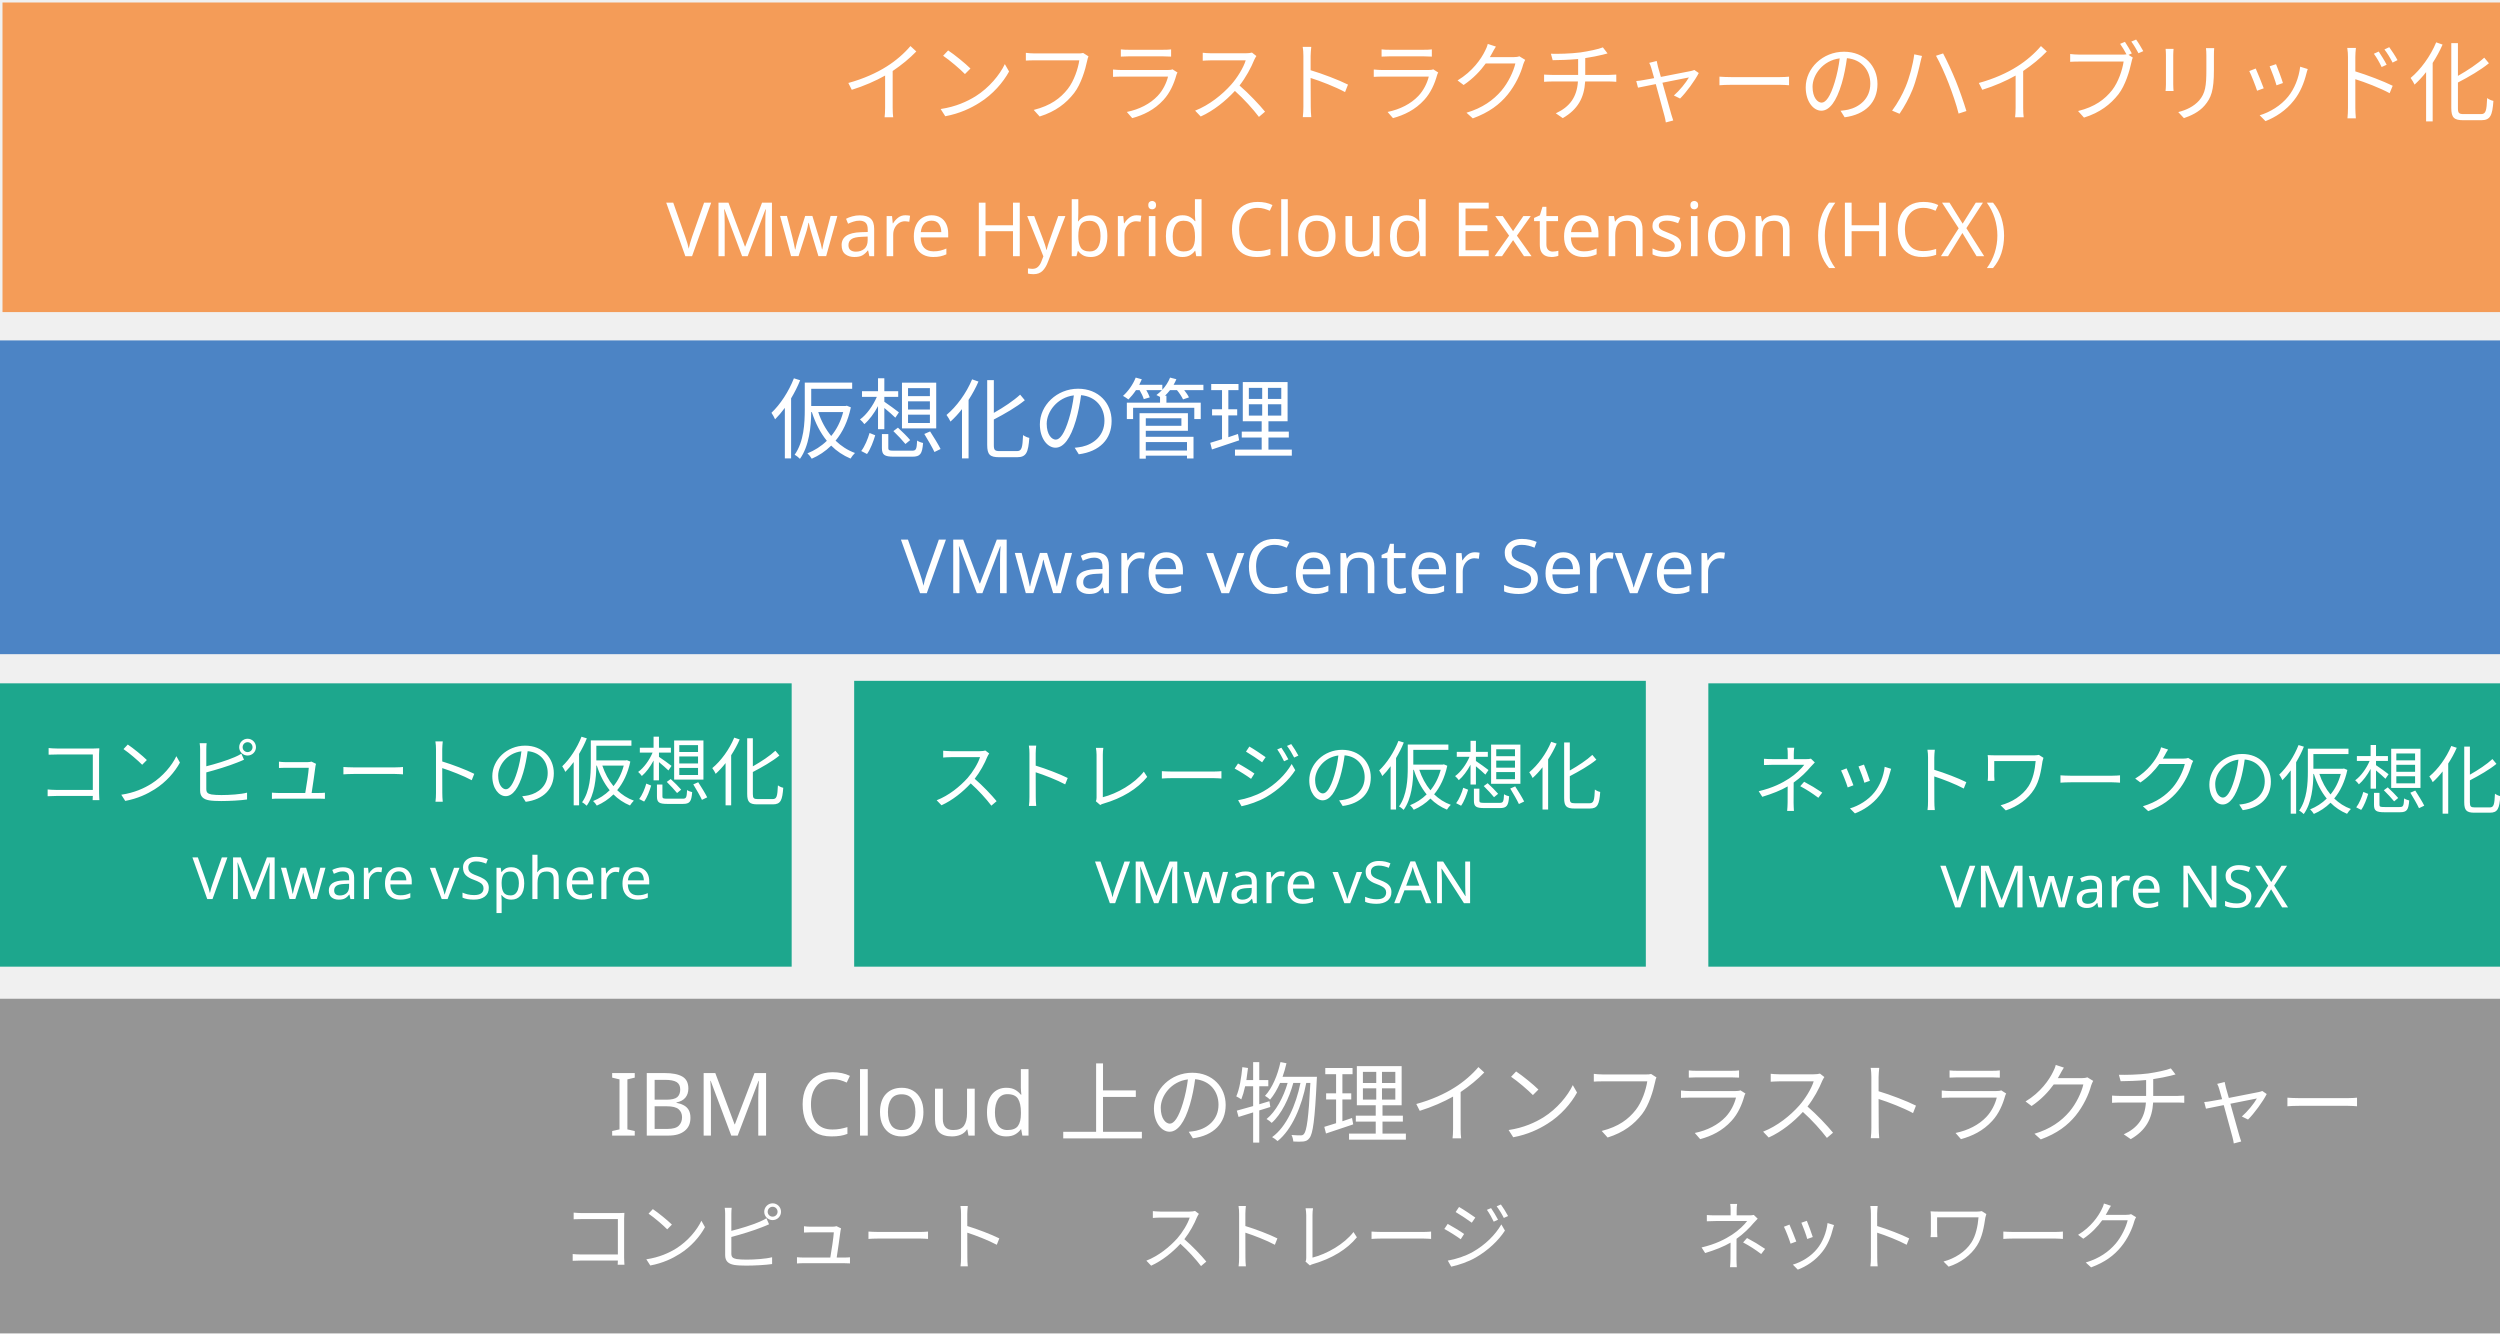
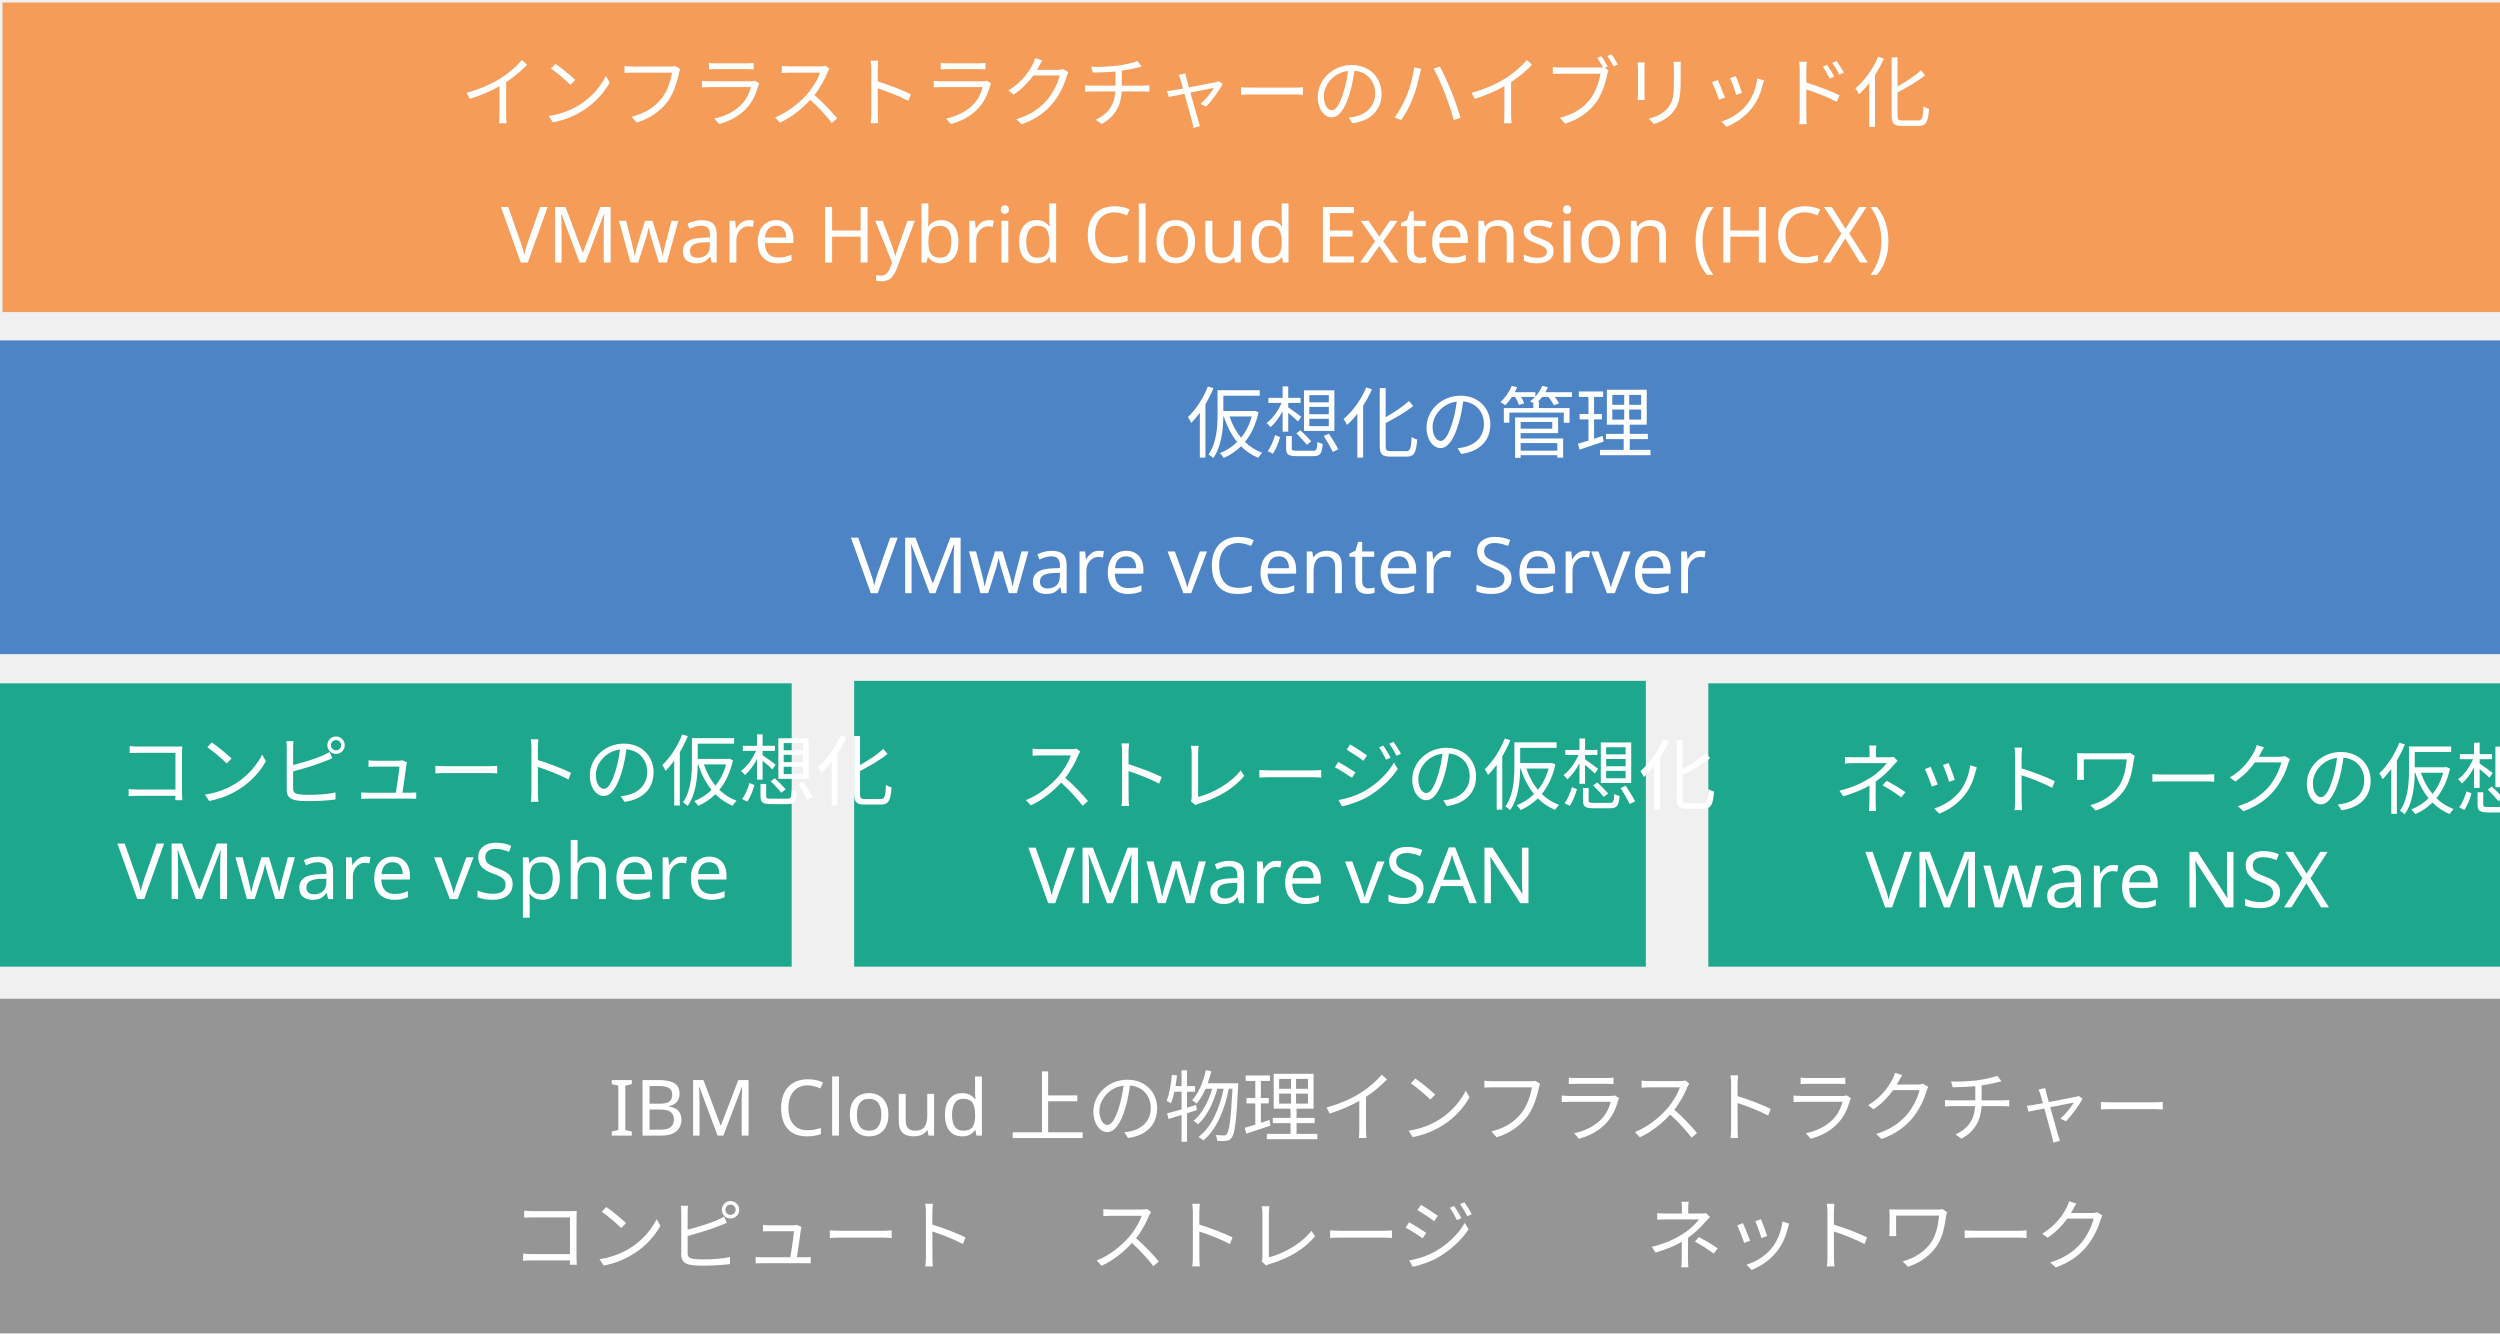
<svg xmlns="http://www.w3.org/2000/svg" version="1.1" id="Layer_1" x="0px" y="0px" viewBox="0 0 600 320" style="enable-background:new 0 0 600 320;" xml:space="preserve">
-   <style type="text/css">
+   <defs id="defs57" />
+   <style type="text/css" id="style2">
	.st0{fill:#4C84C5;}
	.st1{fill:#F49C58;}
	.st2{fill:#959595;}
	.st3{fill:#1DA78D;}
	.st4{fill:#FFFFFF;}
	.st5{font-family:'Roboto-Light';}
	.st6{font-size:21px;}
	.st7{font-size:18px;}
	.st8{font-size:14px;}
</style>
-   <rect y="81.7" class="st0" width="600" height="75.3" />
-   <rect x="0.6" y="0.6" class="st1" width="600" height="74.3" />
-   <rect y="239.7" class="st2" width="600" height="80.3" />
-   <rect y="164" class="st3" width="190" height="68" />
-   <rect x="205" y="163.4" class="st3" width="190" height="68.6" />
-   <rect x="410" y="164" class="st3" width="190" height="68" />
-   <text transform="matrix(1 0 0 1 184.7242 108.3711)">
-     <tspan x="0" y="0" class="st4 st5 st6">仮想化の管理</tspan>
-     <tspan x="31.5" y="34" class="st4 st5 st7">VMware vCenter Server</tspan>
+   <rect y="81.7" class="st0" width="600" height="75.3" id="rect4" />
+   <rect x="0.6" y="0.6" class="st1" width="600" height="74.3" id="rect6" />
+   <rect y="239.7" class="st2" width="600" height="80.3" id="rect8" />
+   <rect y="164" class="st3" width="190" height="68" id="rect10" />
+   <rect x="205" y="163.4" class="st3" width="190" height="68.6" id="rect12" />
+   <rect x="410" y="164" class="st3" width="190" height="68" id="rect14" />
+   <text id="text20" style="font-style:normal;font-variant:normal;font-weight:normal;font-stretch:normal;font-size:18.667px;font-family:'MS UI Gothic';-inkscape-font-specification:'MS UI Gothic, Normal';font-variant-ligatures:normal;font-variant-caps:normal;font-variant-numeric:normal;font-feature-settings:normal;text-align:start;writing-mode:lr-tb;text-anchor:start" x="172.724" y="108.371">
+     <tspan x="172.724" y="108.371" class="st4 st5 st6" id="tspan16" style="font-style:normal;font-variant:normal;font-weight:normal;font-stretch:normal;font-size:18.667px;font-family:'MS UI Gothic';-inkscape-font-specification:'MS UI Gothic, Normal';font-variant-ligatures:normal;font-variant-caps:normal;font-variant-numeric:normal;font-feature-settings:normal;text-align:start;writing-mode:lr-tb;text-anchor:start;fill:#ffffff">　　　　　　仮想化の管理</tspan>
+     <tspan x="204.224" y="142.371" class="st4 st5 st7" id="tspan18" style="font-style:normal;font-variant:normal;font-weight:normal;font-stretch:normal;font-size:18.667px;font-family:'MS UI Gothic';-inkscape-font-specification:'MS UI Gothic, Normal';font-variant-ligatures:normal;font-variant-caps:normal;font-variant-numeric:normal;font-feature-settings:normal;text-align:start;writing-mode:lr-tb;text-anchor:start;fill:#ffffff">VMware vCenter Server       </tspan>
+     <tspan x="204.224" y="142.371" class="st4 st5 st7" style="font-style:normal;font-variant:normal;font-weight:normal;font-stretch:normal;font-size:18.667px;font-family:'MS UI Gothic';-inkscape-font-specification:'MS UI Gothic, Normal';font-variant-ligatures:normal;font-variant-caps:normal;font-variant-numeric:normal;font-feature-settings:normal;text-align:start;writing-mode:lr-tb;text-anchor:start;fill:#ffffff" id="tspan4536" />
  </text>
-   <text transform="matrix(1 0 0 1 8.5747 191.8755)">
-     <tspan x="0" y="0" class="st4 st5 st7">コンピュートの仮想化</tspan>
-     <tspan x="37.6" y="23.9" class="st4 st5 st8">VMware vSphere</tspan>
+   <text id="text26" style="font-style:normal;font-variant:normal;font-weight:normal;font-stretch:normal;font-size:18.667px;font-family:'MS UI Gothic';-inkscape-font-specification:'MS UI Gothic, Normal';font-variant-ligatures:normal;font-variant-caps:normal;font-variant-numeric:normal;font-feature-settings:normal;text-align:start;writing-mode:lr-tb;text-anchor:start" x="-9.425" y="191.875">
+     <tspan x="-9.425" y="191.875" class="st4 st5 st7" id="tspan22" style="font-style:normal;font-variant:normal;font-weight:normal;font-stretch:normal;font-size:18.667px;font-family:'MS UI Gothic';-inkscape-font-specification:'MS UI Gothic, Normal';font-variant-ligatures:normal;font-variant-caps:normal;font-variant-numeric:normal;font-feature-settings:normal;text-align:start;writing-mode:lr-tb;text-anchor:start;fill:#ffffff">　　コンピュートの仮想化</tspan>
+     <tspan x="28.175" y="215.775" class="st4 st5 st8" id="tspan24" style="font-style:normal;font-variant:normal;font-weight:normal;font-stretch:normal;font-size:18.667px;font-family:'MS UI Gothic';-inkscape-font-specification:'MS UI Gothic, Normal';font-variant-ligatures:normal;font-variant-caps:normal;font-variant-numeric:normal;font-feature-settings:normal;text-align:start;writing-mode:lr-tb;text-anchor:start;fill:#ffffff">VMware vSphere</tspan>
  </text>
-   <text transform="matrix(1 0 0 1 223.0037 192.8755)">
-     <tspan x="0" y="0" class="st4 st5 st7">ストレージの仮想化</tspan>
-     <tspan x="39.8" y="23.9" class="st4 st5 st8">VMware vSAN</tspan>
+   <text id="text32" style="font-style:normal;font-variant:normal;font-weight:normal;font-stretch:normal;font-size:18.667px;font-family:'MS UI Gothic';-inkscape-font-specification:'MS UI Gothic, Normal';font-variant-ligatures:normal;font-variant-caps:normal;font-variant-numeric:normal;font-feature-settings:normal;text-align:start;writing-mode:lr-tb;text-anchor:start" x="207.004" y="192.875">
+     <tspan x="207.004" y="192.875" class="st4 st5 st7" id="tspan28" style="font-style:normal;font-variant:normal;font-weight:normal;font-stretch:normal;font-size:18.667px;font-family:'MS UI Gothic';-inkscape-font-specification:'MS UI Gothic, Normal';font-variant-ligatures:normal;font-variant-caps:normal;font-variant-numeric:normal;font-feature-settings:normal;text-align:start;writing-mode:lr-tb;text-anchor:start;fill:#ffffff">　　ストレージの仮想化</tspan>
+     <tspan x="246.804" y="216.775" class="st4 st5 st8" id="tspan30" style="font-style:normal;font-variant:normal;font-weight:normal;font-stretch:normal;font-size:18.667px;font-family:'MS UI Gothic';-inkscape-font-specification:'MS UI Gothic, Normal';font-variant-ligatures:normal;font-variant-caps:normal;font-variant-numeric:normal;font-feature-settings:normal;text-align:start;writing-mode:lr-tb;text-anchor:start;fill:#ffffff">VMware vSAN</tspan>
  </text>
-   <text transform="matrix(1 0 0 1 420.666 193.8755)">
-     <tspan x="0" y="0" class="st4 st5 st7">ネットワークの仮想化</tspan>
-     <tspan x="45" y="23.9" class="st4 st5 st8">VMware NSX</tspan>
+   <text id="text38" style="font-style:normal;font-variant:normal;font-weight:normal;font-stretch:normal;font-size:18.667px;font-family:'MS UI Gothic';-inkscape-font-specification:'MS UI Gothic, Normal';font-variant-ligatures:normal;font-variant-caps:normal;font-variant-numeric:normal;font-feature-settings:normal;text-align:start;writing-mode:lr-tb;text-anchor:start" x="402.666" y="193.875">
+     <tspan x="402.666" y="193.875" class="st4 st5 st7" id="tspan34" style="font-style:normal;font-variant:normal;font-weight:normal;font-stretch:normal;font-size:18.667px;font-family:'MS UI Gothic';-inkscape-font-specification:'MS UI Gothic, Normal';font-variant-ligatures:normal;font-variant-caps:normal;font-variant-numeric:normal;font-feature-settings:normal;text-align:start;writing-mode:lr-tb;text-anchor:start;fill:#ffffff">　　ネットワークの仮想化</tspan>
+     <tspan x="447.666" y="217.775" class="st4 st5 st8" id="tspan36" style="font-style:normal;font-variant:normal;font-weight:normal;font-stretch:normal;font-size:18.667px;font-family:'MS UI Gothic';-inkscape-font-specification:'MS UI Gothic, Normal';font-variant-ligatures:normal;font-variant-caps:normal;font-variant-numeric:normal;font-feature-settings:normal;text-align:start;writing-mode:lr-tb;text-anchor:start;fill:#ffffff">VMware NSX</tspan>
  </text>
-   <text transform="matrix(1 0 0 1 146.074 272.5371)" class="st4 st5 st6">IBM Cloud 上の物理インフラストラクチャー</text>
-   <text transform="matrix(1 0 0 1 201.7869 27.4924)">
-     <tspan x="0" y="0" class="st4 st5 st6">インフラストラクチャーのハイブリッド化</tspan>
-     <tspan x="-41.9" y="34" class="st4 st5 st7">VMware Hybrid Cloud Extension (HCX)</tspan>
+   <text transform="matrix(1 0 0 1 146.074 272.5371)" class="st4 st5 st6" id="text40" style="-inkscape-font-specification:'MS UI Gothic, Normal';font-family:'MS UI Gothic';font-weight:normal;font-style:normal;font-stretch:normal;font-variant:normal;font-size:18.667px;text-anchor:start;text-align:start;writing-mode:lr;font-variant-ligatures:normal;font-variant-caps:normal;font-variant-numeric:normal;font-feature-settings:normal;">IBM Cloud 上の物理インフラストラクチャー</text>
+   <text id="text46" style="font-style:normal;font-variant:normal;font-weight:normal;font-stretch:normal;font-size:18.667px;font-family:'MS UI Gothic';-inkscape-font-specification:'MS UI Gothic, Normal';font-variant-ligatures:normal;font-variant-caps:normal;font-variant-numeric:normal;font-feature-settings:normal;text-align:center;writing-mode:lr-tb;text-anchor:middle" x="294.274" y="29.013">
+     <tspan x="294.274" y="29.013" class="st4 st5 st6" id="tspan42" style="font-style:normal;font-variant:normal;font-weight:normal;font-stretch:normal;font-size:18.667px;font-family:'MS UI Gothic';-inkscape-font-specification:'MS UI Gothic, Normal';font-variant-ligatures:normal;font-variant-caps:normal;font-variant-numeric:normal;font-feature-settings:normal;text-align:center;writing-mode:lr-tb;text-anchor:middle;fill:#ffffff">インフラストラクチャーのハイブリッド化</tspan>
  </text>
-   <text transform="matrix(1 0 0 1 273.3247 303.3732)" class="st4 st5 st7">ストレージ</text>
-   <text transform="matrix(1 0 0 1 406.9552 303.3732)" class="st4 st5 st7">ネットワーク</text>
-   <text transform="matrix(1 0 0 1 134.5858 303.373)" class="st4 st5 st7">コンピュート</text>
+   <text style="font-style:normal;font-variant:normal;font-weight:normal;font-stretch:normal;font-size:18.667px;font-family:'MS UI Gothic';-inkscape-font-specification:'MS UI Gothic, Normal';font-variant-ligatures:normal;font-variant-caps:normal;font-variant-numeric:normal;font-feature-settings:normal;text-align:center;writing-mode:lr-tb;text-anchor:middle" x="336.274" y="29.013" id="text4508">
+     <tspan x="336.274" y="29.013" class="st4 st5 st6" style="font-style:normal;font-variant:normal;font-weight:normal;font-stretch:normal;font-size:18.667px;font-family:'MS UI Gothic';-inkscape-font-specification:'MS UI Gothic, Normal';font-variant-ligatures:normal;font-variant-caps:normal;font-variant-numeric:normal;font-feature-settings:normal;text-align:center;writing-mode:lr-tb;text-anchor:middle;fill:#ffffff" id="tspan4510"> </tspan>
+     <tspan x="294.374" y="63.013" class="st4 st5 st7" id="tspan44" style="font-style:normal;font-variant:normal;font-weight:normal;font-stretch:normal;font-size:18.667px;font-family:'MS UI Gothic';-inkscape-font-specification:'MS UI Gothic, Normal';font-variant-ligatures:normal;font-variant-caps:normal;font-variant-numeric:normal;font-feature-settings:normal;text-align:center;writing-mode:lr-tb;text-anchor:middle;fill:#ffffff">VMware Hybrid Cloud Extension (HCX)</tspan>
+   </text>
+   <text class="st4 st5 st7" id="text48" style="font-style:normal;font-variant:normal;font-weight:normal;font-stretch:normal;font-size:18.667px;font-family:'MS UI Gothic';-inkscape-font-specification:'MS UI Gothic, Normal';font-variant-ligatures:normal;font-variant-caps:normal;font-variant-numeric:normal;font-feature-settings:normal;text-align:start;writing-mode:lr-tb;text-anchor:start;fill:#ffffff" x="261.325" y="303.373">ストレージ</text>
+   <text class="st4 st5 st7" id="text50" style="font-style:normal;font-variant:normal;font-weight:normal;font-stretch:normal;font-size:18.667px;font-family:'MS UI Gothic';-inkscape-font-specification:'MS UI Gothic, Normal';font-variant-ligatures:normal;font-variant-caps:normal;font-variant-numeric:normal;font-feature-settings:normal;text-align:start;writing-mode:lr-tb;text-anchor:start;fill:#ffffff" x="394.955" y="303.373">ネットワーク</text>
+   <text class="st4 st5 st7" id="text52" style="font-style:normal;font-variant:normal;font-weight:normal;font-stretch:normal;font-size:18.667px;font-family:'MS UI Gothic';-inkscape-font-specification:'MS UI Gothic, Normal';font-variant-ligatures:normal;font-variant-caps:normal;font-variant-numeric:normal;font-feature-settings:normal;text-align:start;writing-mode:lr-tb;text-anchor:start;fill:#ffffff" x="122.586" y="303.373">コンピュート</text>
</svg>
